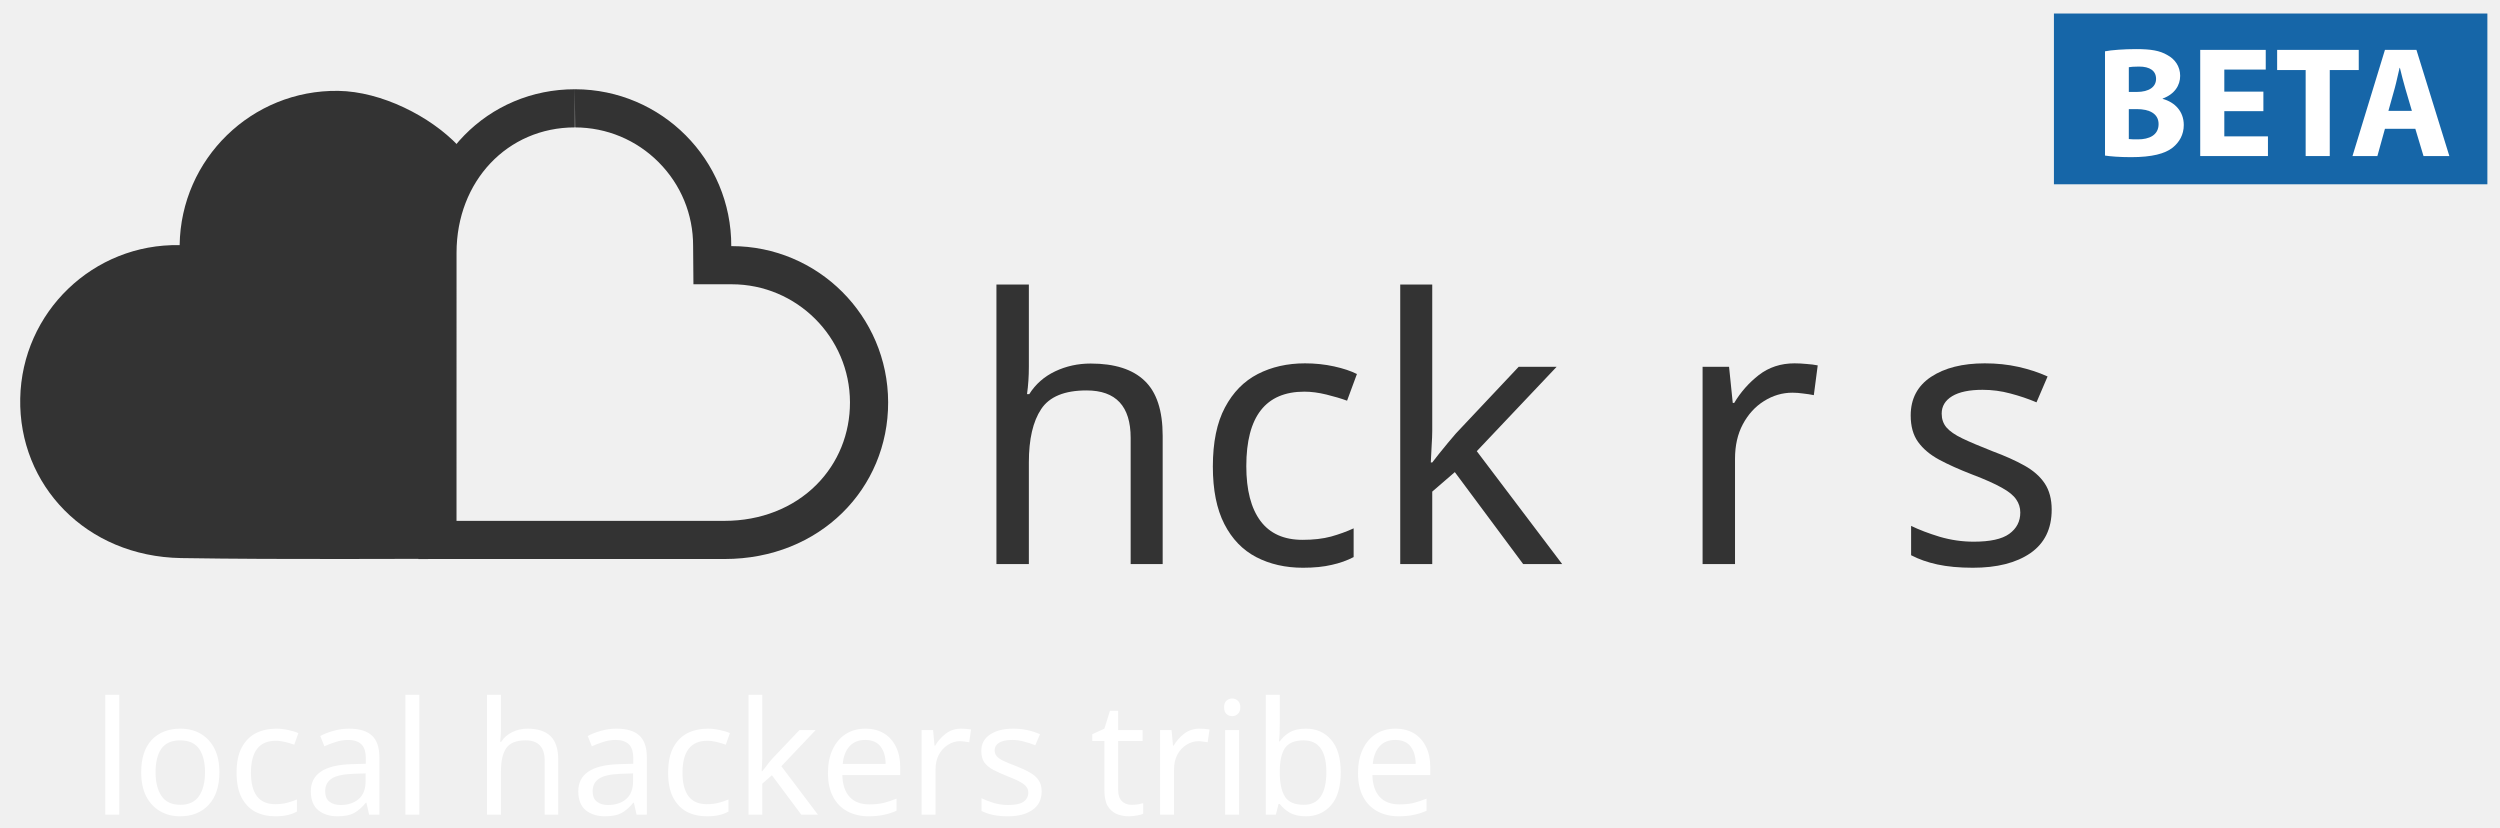
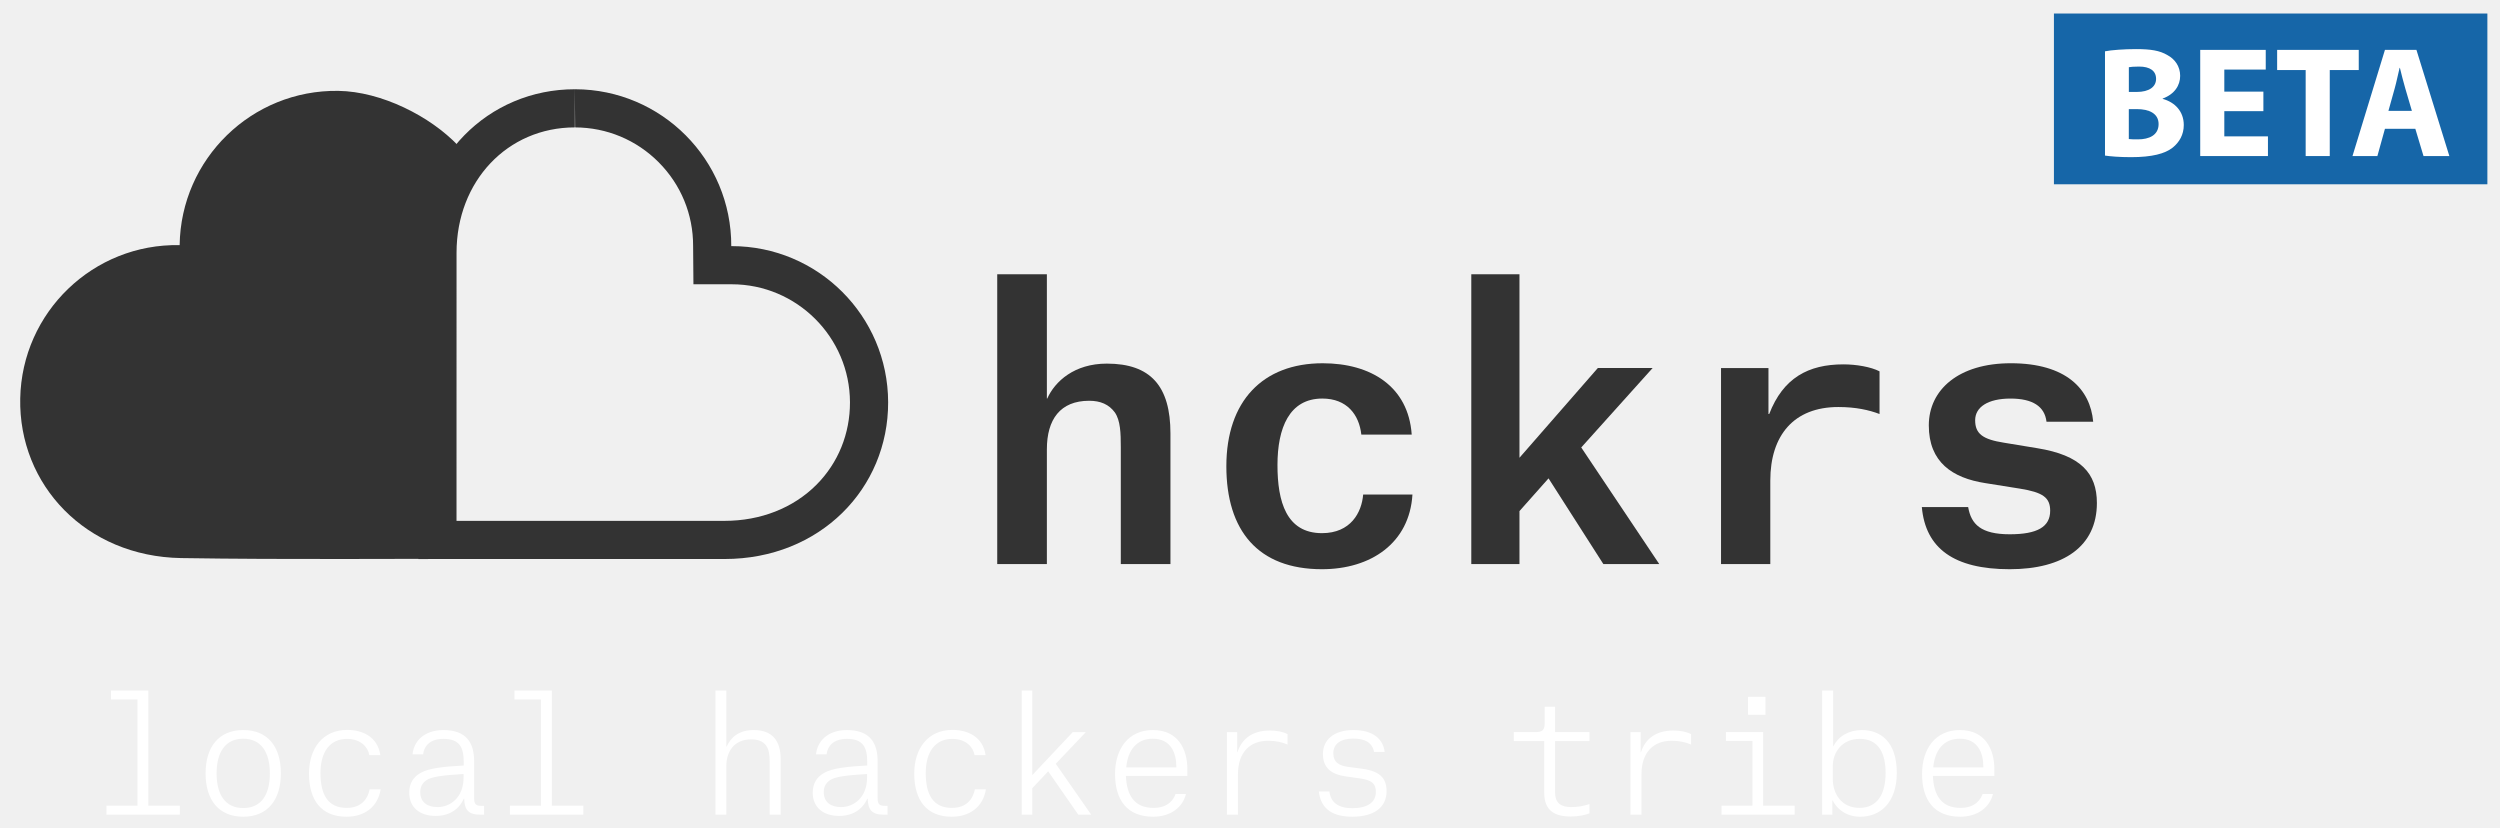
- <svg xmlns="http://www.w3.org/2000/svg" version="1.0" id="Layer_1" x="0px" y="0px" width="190.333px" height="62.999px" viewBox="0 0 190.333 62.999" enable-background="new 0 0 190.333 62.999" xml:space="preserve">
+ <svg xmlns="http://www.w3.org/2000/svg" version="1.1" id="Layer_1" x="0px" y="0px" width="190.333px" height="63px" viewBox="0 0 190.333 63" enable-background="new 0 0 190.333 63" xml:space="preserve">
  <g id="Layer_2" display="none">
    <rect x="-116.333" y="-68.667" display="inline" fill="#2081B7" width="490" height="191" />
  </g>
  <g id="New_Symbol">
    <g>
-       <text transform="matrix(1 0 0 1 6.9995 62.022)" fill="#FFFFFF" font-family="'AtlasTypewriter-Light'" font-size="12">local hackers tribe</text>
+       <g enable-background="new    ">
+         <path fill="#FFFFFF" d="M8.104,62.023v-0.684h2.363v-8.084H8.451v-0.684h2.842v8.768h2.399v0.684H8.104z" />
+         <path fill="#FFFFFF" d="M15.652,58.88c0-2.016,1.007-3.299,2.866-3.299c1.883,0,2.866,1.283,2.866,3.299     s-1.007,3.299-2.866,3.299C16.635,62.179,15.652,60.882,15.652,58.88z M16.491,58.88c0,1.607,0.647,2.639,2.027,2.639     s2.027-1.02,2.027-2.639s-0.671-2.639-2.027-2.639S16.491,57.261,16.491,58.88z" />
+         <path fill="#FFFFFF" d="M28.117,57.49c-0.097-0.6-0.648-1.236-1.691-1.236c-1.296,0-2.027,0.973-2.027,2.604     c0,1.654,0.576,2.65,1.991,2.65c1.163,0,1.619-0.732,1.751-1.416h0.84c-0.216,1.355-1.248,2.088-2.603,2.088     c-1.907,0-2.843-1.248-2.854-3.264c0-1.955,1.056-3.346,2.914-3.346c1.163,0,2.314,0.527,2.519,1.92H28.117z" />
+         <path fill="#FFFFFF" d="M33.17,62.119c-1.223,0-2.015-0.66-2.015-1.775c0-0.719,0.336-1.211,0.888-1.512     c0.636-0.348,1.679-0.467,3.262-0.551v-0.264c0-1.115-0.312-1.764-1.547-1.764c-1.056,0-1.475,0.576-1.547,1.176h-0.804     c0.096-0.984,0.863-1.836,2.339-1.848c1.787,0,2.351,0.996,2.351,2.387v2.807c0,0.432,0.132,0.576,0.527,0.576h0.229v0.672     h-0.288c-0.924,0-1.199-0.385-1.224-1.211h-0.036C34.945,61.638,34.178,62.119,33.17,62.119z M33.314,61.447     c0.947,0,1.979-0.707,1.979-2.254v-0.266c-1.619,0.098-2.446,0.205-2.842,0.48c-0.301,0.217-0.456,0.504-0.456,0.9     C31.995,61.064,32.522,61.447,33.314,61.447z" />
+         <path fill="#FFFFFF" d="M38.823,62.023v-0.684h2.362v-8.084h-2.015v-0.684h2.843v8.768h2.398v0.684H38.823z" />
+         <path fill="#FFFFFF" d="M58.597,62.023v-4.018c0-0.504-0.048-0.947-0.275-1.248c-0.24-0.324-0.611-0.467-1.128-0.467     c-1.318,0-1.895,0.947-1.895,2.025v3.707h-0.827v-9.451h0.827v4.27h0.024c0.312-0.695,0.923-1.26,2.051-1.26     c1.367,0,2.062,0.744,2.062,2.23v4.211H58.597z" />
+         <path fill="#FFFFFF" d="M63.89,62.119c-1.223,0-2.015-0.66-2.015-1.775c0-0.719,0.336-1.211,0.888-1.512     c0.636-0.348,1.679-0.467,3.262-0.551v-0.264c0-1.115-0.312-1.764-1.547-1.764c-1.056,0-1.475,0.576-1.547,1.176h-0.804     c0.096-0.984,0.863-1.836,2.339-1.848c1.787,0,2.351,0.996,2.351,2.387v2.807c0,0.432,0.132,0.576,0.527,0.576h0.229v0.672     h-0.288c-0.924,0-1.199-0.385-1.224-1.211h-0.036C65.665,61.638,64.897,62.119,63.89,62.119z M64.034,61.447     c0.947,0,1.979-0.707,1.979-2.254v-0.266c-1.619,0.098-2.446,0.205-2.842,0.48c-0.3,0.217-0.456,0.504-0.456,0.9     C62.715,61.064,63.242,61.447,64.034,61.447z" />
+         <path fill="#FFFFFF" d="M74.196,57.49c-0.096-0.6-0.647-1.236-1.691-1.236c-1.295,0-2.026,0.973-2.026,2.604     c0,1.654,0.575,2.65,1.99,2.65c1.164,0,1.619-0.732,1.752-1.416h0.839c-0.216,1.355-1.247,2.088-2.603,2.088     c-1.906,0-2.842-1.248-2.854-3.264c0-1.955,1.056-3.346,2.915-3.346c1.163,0,2.314,0.527,2.519,1.92H74.196z" />
+         <path fill="#FFFFFF" d="M78.591,62.023h-0.804v-9.451h0.804v6.439l3.082-3.273h0.996l-2.291,2.41l2.698,3.875h-0.983     l-2.291-3.299l-1.211,1.283V62.023z" />
+         <path fill="#FFFFFF" d="M87.794,62.179c-1.991,0-2.902-1.283-2.902-3.252c0-1.906,1.007-3.346,2.878-3.346     c1.943,0,2.627,1.488,2.627,2.975v0.516h-4.678c0.06,1.523,0.684,2.436,2.099,2.436c1.176,0,1.56-0.709,1.68-1.057h0.791     C90.049,61.447,89.137,62.179,87.794,62.179z M89.557,58.365c0-0.984-0.372-2.123-1.799-2.123c-1.235,0-1.896,0.887-2.015,2.184     h3.813V58.365z" />
+         <path fill="#FFFFFF" d="M94.25,58.953v3.07h-0.84v-6.285h0.78v1.523h0.023c0.336-1.02,1.14-1.643,2.458-1.643     c0.527,0,0.984,0.084,1.355,0.275v0.791c-0.432-0.18-0.875-0.287-1.486-0.287C95.174,56.398,94.25,57.261,94.25,58.953z" />
+         <path fill="#FFFFFF" d="M104.618,57.25c-0.145-0.684-0.648-1.02-1.596-1.02c-0.936,0-1.512,0.395-1.512,1.115     c0,0.684,0.432,0.947,1.141,1.043l1.078,0.145c1.355,0.18,1.836,0.744,1.836,1.703c0,1.162-0.863,1.943-2.615,1.943     c-1.355,0-2.387-0.492-2.543-1.92h0.805c0.096,0.816,0.66,1.271,1.738,1.271c1.141,0,1.799-0.432,1.799-1.234     c0-0.613-0.275-0.9-1.211-1.033l-1.092-0.154c-1.055-0.156-1.727-0.613-1.727-1.717c0-1.006,0.768-1.811,2.314-1.811     c1.463,0,2.256,0.637,2.387,1.668H104.618z" />
+         <path fill="#FFFFFF" d="M117.565,56.421h-2.314v-0.684h1.631c0.588,0,0.721-0.168,0.721-0.756v-1.176h0.791v1.932h2.615v0.684     h-2.615v3.91c0,0.828,0.469,1.115,1.225,1.115c0.516,0,0.947-0.084,1.391-0.229v0.709c-0.336,0.119-0.805,0.238-1.428,0.238     c-1.498,0-2.016-0.695-2.016-1.822V56.421z" />
+         <path fill="#FFFFFF" d="M124.971,58.953v3.07h-0.84v-6.285h0.779v1.523h0.023c0.336-1.02,1.141-1.643,2.459-1.643     c0.527,0,0.984,0.084,1.355,0.275v0.791c-0.432-0.18-0.875-0.287-1.486-0.287C125.895,56.398,124.971,57.261,124.971,58.953z" />
+         <path fill="#FFFFFF" d="M131.067,62.023v-0.684h2.352v-4.93h-2.016v-0.672h2.83v5.602h2.398v0.684H131.067z M133.083,53.052h1.33     v1.367h-1.33V53.052z" />
+         <path fill="#FFFFFF" d="M138.723,52.572h0.84v4.246h0.012c0.396-0.768,1.176-1.236,2.182-1.236c1.369,0,2.652,0.84,2.652,3.262     c0,2.279-1.271,3.336-2.783,3.336c-1.08,0-1.775-0.6-2.1-1.236h-0.023v1.08h-0.779V52.572z M143.557,58.843     c0-1.426-0.492-2.59-1.967-2.59c-1.355,0-2.053,1.02-2.053,2.074v0.984c0,1.104,0.648,2.195,2.027,2.195     C142.897,61.507,143.557,60.5,143.557,58.843z" />
+         <path fill="#FFFFFF" d="M149.235,62.179c-1.992,0-2.902-1.283-2.902-3.252c0-1.906,1.006-3.346,2.877-3.346     c1.943,0,2.627,1.488,2.627,2.975v0.516h-4.678c0.061,1.523,0.684,2.436,2.1,2.436c1.176,0,1.559-0.709,1.68-1.057h0.791     C151.489,61.447,150.577,62.179,149.235,62.179z M150.997,58.365c0-0.984-0.371-2.123-1.799-2.123     c-1.234,0-1.895,0.887-2.014,2.184h3.812V58.365z" />
+       </g>
    </g>
    <g>
-       <text transform="matrix(1 0 0 1 73.4868 42.9434)">
-         <tspan x="0" y="0" fill="#333333" font-family="'AtlasTypewriter-Medium'" font-size="28">hck</tspan>
-         <tspan x="53.76" y="0" fill="#333333" font-family="'AtlasTypewriter-Medium'" font-size="28" letter-spacing="-1">r</tspan>
-         <tspan x="70.56" y="0" fill="#333333" font-family="'AtlasTypewriter-Medium'" font-size="28">s</tspan>
-       </text>
+       <g enable-background="new    ">
+         <path fill="#333333" d="M85.33,42.943v-8.904c0-1.062-0.028-2.016-0.448-2.631c-0.448-0.616-1.092-0.896-1.96-0.896     c-2.212,0-3.22,1.428-3.22,3.695v8.736h-3.78V20.879h3.78v9.464h0.028c0.588-1.316,2.072-2.66,4.536-2.66     c3.332,0,4.844,1.708,4.844,5.32v9.939H85.33z" />
+         <path fill="#333333" d="M103.643,33.087c-0.168-1.512-1.094-2.744-2.969-2.744c-2.52,0-3.416,2.24-3.416,5.068     c0,2.771,0.672,5.18,3.389,5.18c2.184,0,3.023-1.568,3.135-2.939h3.752c-0.223,3.695-3.164,5.684-6.887,5.684     c-4.873,0-7.281-2.939-7.281-7.84c0-4.957,2.773-7.84,7.335-7.84c3.668,0,6.525,1.764,6.777,5.432H103.643z" />
+         <path fill="#333333" d="M115.682,42.943h-3.668V20.879h3.668v13.972l5.965-6.832h4.172l-5.434,6.048l5.938,8.875h-4.256     l-4.172-6.523l-2.213,2.492V42.943z" />
+       </g>
+       <g enable-background="new    ">
+         <path fill="#333333" d="M134.779,36.587v6.355h-3.752V28.02h3.612v3.5h0.056c1.063-2.744,2.968-3.78,5.656-3.78     c0.979,0,2.101,0.196,2.744,0.532v3.248c-0.812-0.309-1.82-0.532-3.136-0.532C136.571,30.987,134.779,33.144,134.779,36.587z" />
+       </g>
+       <g enable-background="new    ">
+         <path fill="#333333" d="M155.807,32.107c-0.141-1.175-1.064-1.763-2.744-1.763c-1.708,0-2.688,0.644-2.688,1.651     c0,1.036,0.588,1.456,2.184,1.708l2.548,0.42c3.304,0.533,4.536,1.904,4.536,4.172c0,3.305-2.549,5.041-6.637,5.041     c-4.256,0-6.412-1.596-6.691-4.732h3.527c0.225,1.316,0.98,2.072,3.164,2.072c2.101,0,3.08-0.561,3.08-1.791     c0-1.01-0.56-1.4-2.295-1.682l-2.633-0.42c-2.52-0.391-4.312-1.596-4.312-4.395c0-2.716,2.269-4.733,6.244-4.733     c4.201,0,6.049,1.96,6.272,4.452H155.807z" />
+       </g>
    </g>
    <g>
      <rect x="156.372" y="1.03" fill="#1666A8" width="33" height="13" />
      <g>
-         <path fill="#FFFFFF" d="M160.262,3.906c0.479-0.096,1.451-0.168,2.362-0.168c1.115,0,1.799,0.108,2.387,0.456     c0.563,0.3,0.972,0.852,0.972,1.583c0,0.719-0.42,1.391-1.332,1.727v0.024c0.924,0.252,1.607,0.947,1.607,1.991     c0,0.732-0.336,1.307-0.84,1.715c-0.588,0.468-1.57,0.731-3.178,0.731c-0.899,0-1.571-0.06-1.979-0.12V3.906z M162.073,7h0.6     c0.959,0,1.475-0.396,1.475-0.996c0-0.611-0.467-0.936-1.295-0.936c-0.396,0-0.623,0.024-0.779,0.048V7z M162.073,10.586     c0.18,0.024,0.396,0.024,0.707,0.024c0.828,0,1.56-0.312,1.56-1.163c0-0.815-0.731-1.14-1.644-1.14h-0.623V10.586z" />
+         <path fill="#FFFFFF" d="M160.262,3.906c0.479-0.096,1.451-0.168,2.361-0.168c1.115,0,1.799,0.108,2.387,0.456     c0.564,0.3,0.973,0.852,0.973,1.583c0,0.719-0.42,1.391-1.332,1.727v0.024c0.924,0.252,1.607,0.947,1.607,1.991     c0,0.732-0.336,1.307-0.84,1.715c-0.588,0.468-1.57,0.731-3.178,0.731c-0.9,0-1.572-0.06-1.98-0.12V3.906H160.262z M162.073,7     h0.6c0.959,0,1.476-0.396,1.476-0.996c0-0.611-0.467-0.936-1.295-0.936c-0.396,0-0.623,0.024-0.778,0.048V7H162.073z      M162.073,10.586c0.18,0.024,0.396,0.024,0.707,0.024c0.828,0,1.561-0.312,1.561-1.163c0-0.815-0.731-1.14-1.645-1.14h-0.623     V10.586z" />
        <path fill="#FFFFFF" d="M172.319,8.463h-2.975v1.919h3.322v1.499h-5.156V3.798h4.988v1.499h-3.154v1.679h2.975V8.463z" />
-         <path fill="#FFFFFF" d="M175.537,5.333h-2.171V3.798h6.213v1.535h-2.207v6.548h-1.835V5.333z" />
-         <path fill="#FFFFFF" d="M181.573,9.807l-0.576,2.075h-1.895l2.471-8.083h2.398l2.507,8.083h-1.968l-0.623-2.075H181.573z      M183.624,8.439l-0.504-1.715c-0.145-0.479-0.288-1.079-0.408-1.559h-0.023c-0.12,0.48-0.24,1.091-0.372,1.559l-0.479,1.715     H183.624z" />
+         <path fill="#FFFFFF" d="M175.538,5.333h-2.172V3.798h6.213v1.535h-2.207v6.548h-1.834V5.333L175.538,5.333z" />
+         <path fill="#FFFFFF" d="M181.573,9.807l-0.576,2.075h-1.895l2.471-8.083h2.398l2.507,8.083h-1.968l-0.623-2.075H181.573z      M183.624,8.439l-0.504-1.715c-0.145-0.479-0.287-1.079-0.408-1.559h-0.022c-0.12,0.48-0.239,1.091-0.372,1.559l-0.479,1.715     H183.624z" />
      </g>
    </g>
    <g>
-       <path fill="#333333" d="M33.857,42.558c0.038-2.269,0.074-14.567,0.209-22.662c0.061-3.627,0.825-8.801,0.825-8.801    c-2.126-2.242-5.85-4.13-9.138-4.177c-6.577-0.092-11.984,5.166-12.076,11.744C7.102,18.534,1.667,23.762,1.54,30.34    c-0.128,6.576,4.992,12.025,12.246,12.148C21.88,42.621,31.589,42.52,33.857,42.558z" />
+       <path fill="#333333" d="M33.857,42.558c0.038-2.27,0.074-14.567,0.209-22.662c0.061-3.627,0.825-8.801,0.825-8.801    c-2.126-2.242-5.85-4.13-9.138-4.177c-6.577-0.092-11.984,5.166-12.076,11.744c-6.575-0.128-12.01,5.1-12.137,11.678    c-0.128,6.576,4.992,12.025,12.246,12.148C21.88,42.621,31.589,42.52,33.857,42.558z" />
      <g>
        <g>
-           <path fill="#333333" d="M43.765,6.795l0.023,2.905c2.405,0.007,4.665,0.95,6.361,2.655c1.696,1.706,2.627,3.969,2.62,6.374      l0.024,2.914h2.914c4.952,0,8.991,4.029,9.004,8.981c0.007,2.394-0.899,4.625-2.552,6.282c-1.765,1.771-4.248,2.747-6.988,2.748      l-5.805-0.001l-13.91,0.002h-0.7l0-2.646l0.002-17.767c0-5.44,3.871-9.542,9.005-9.542V6.795 M43.765,6.795      c-6.562,0-11.91,5.204-11.91,12.447c0,8.095-0.004,21.05-0.004,23.319c1.776,0,10.1-0.003,17.516-0.003      c2.057,0,4.046,0,5.804,0.001c7.255-0.002,12.465-5.366,12.446-11.943c-0.018-6.568-5.347-11.878-11.91-11.878      c-0.011,0-0.022,0-0.033,0c0.019-6.578-5.301-11.925-11.879-11.943C43.786,6.795,43.776,6.795,43.765,6.795L43.765,6.795z" />
+           <path fill="#333333" d="M43.765,6.795L43.788,9.7c2.405,0.007,4.665,0.95,6.361,2.655c1.696,1.706,2.627,3.969,2.62,6.374      l0.024,2.914h2.914c4.952,0,8.991,4.029,9.004,8.981c0.007,2.394-0.899,4.625-2.552,6.282c-1.765,1.771-4.248,2.747-6.988,2.748      l-5.805-0.001l-13.91,0.002h-0.7v-2.646l0.002-17.767c0-5.44,3.871-9.542,9.005-9.542V6.795 M43.765,6.795      c-6.562,0-11.91,5.204-11.91,12.447c0,8.095-0.004,21.05-0.004,23.319c1.776,0,10.1-0.003,17.516-0.003      c2.057,0,4.046,0,5.804,0.001c7.255-0.002,12.465-5.366,12.446-11.943c-0.018-6.568-5.347-11.878-11.91-11.878      c-0.011,0-0.022,0-0.033,0c0.019-6.578-5.301-11.925-11.879-11.943C43.786,6.795,43.776,6.795,43.765,6.795L43.765,6.795z" />
        </g>
      </g>
    </g>
  </g>
</svg>
